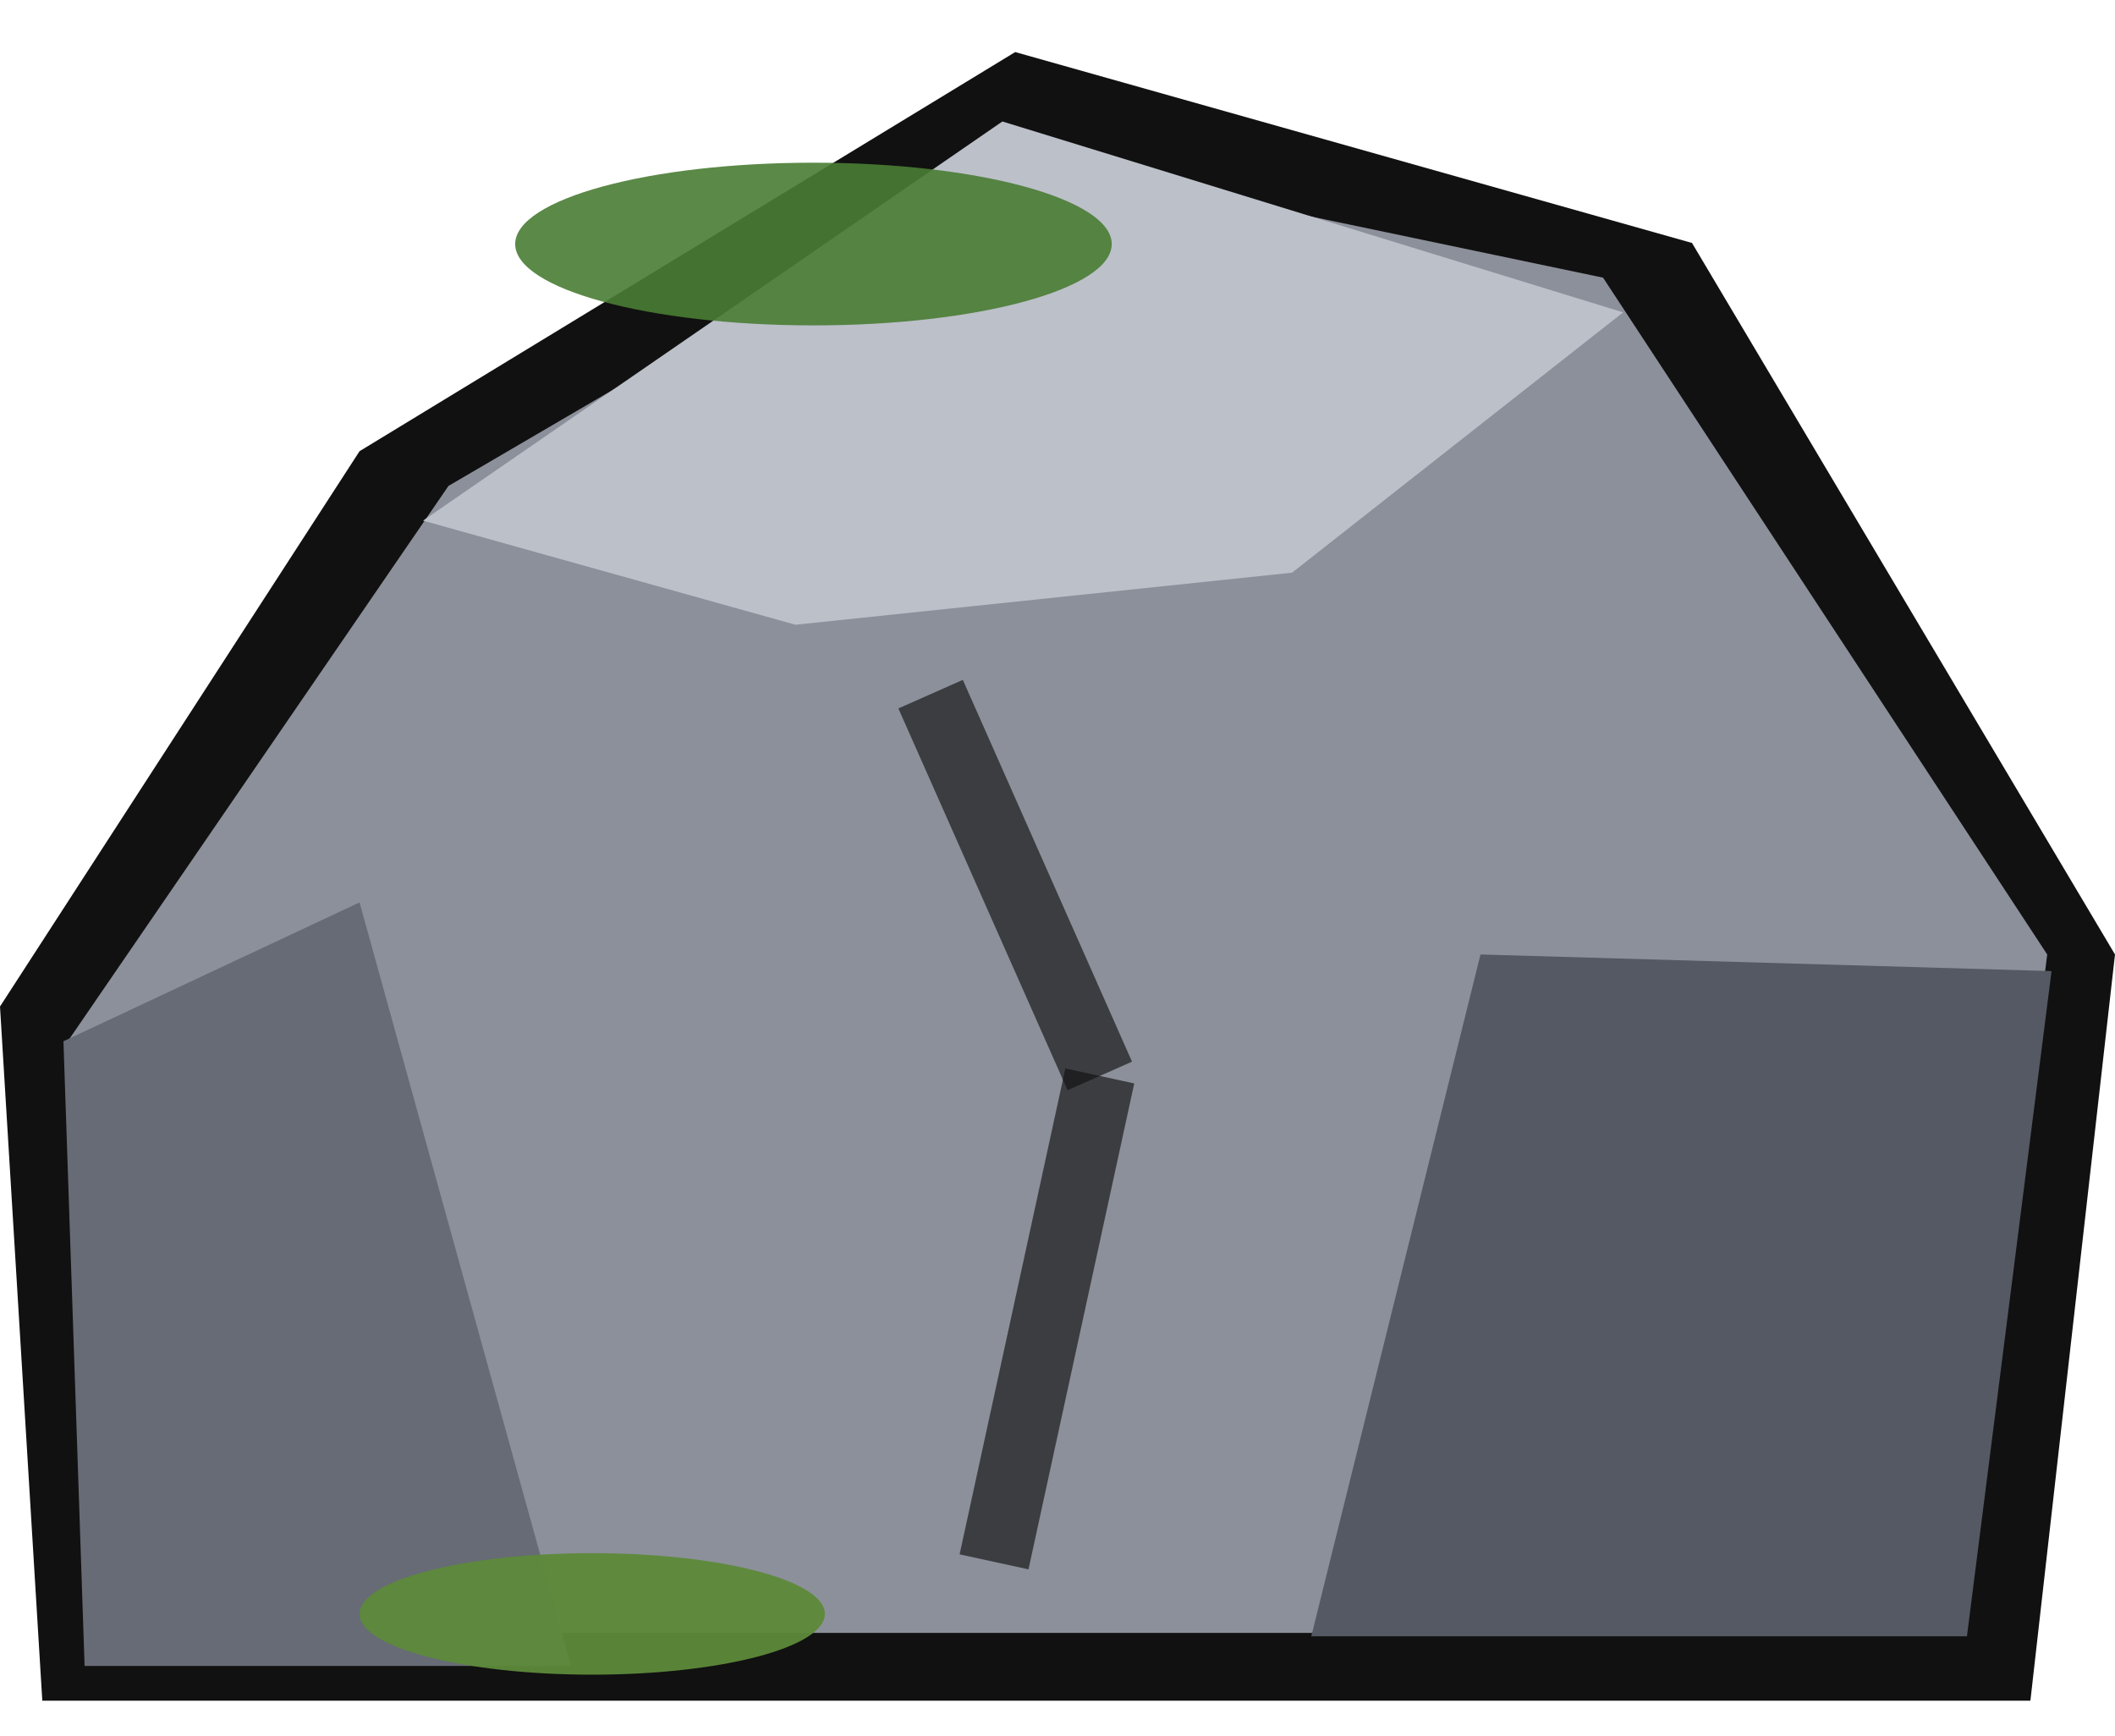
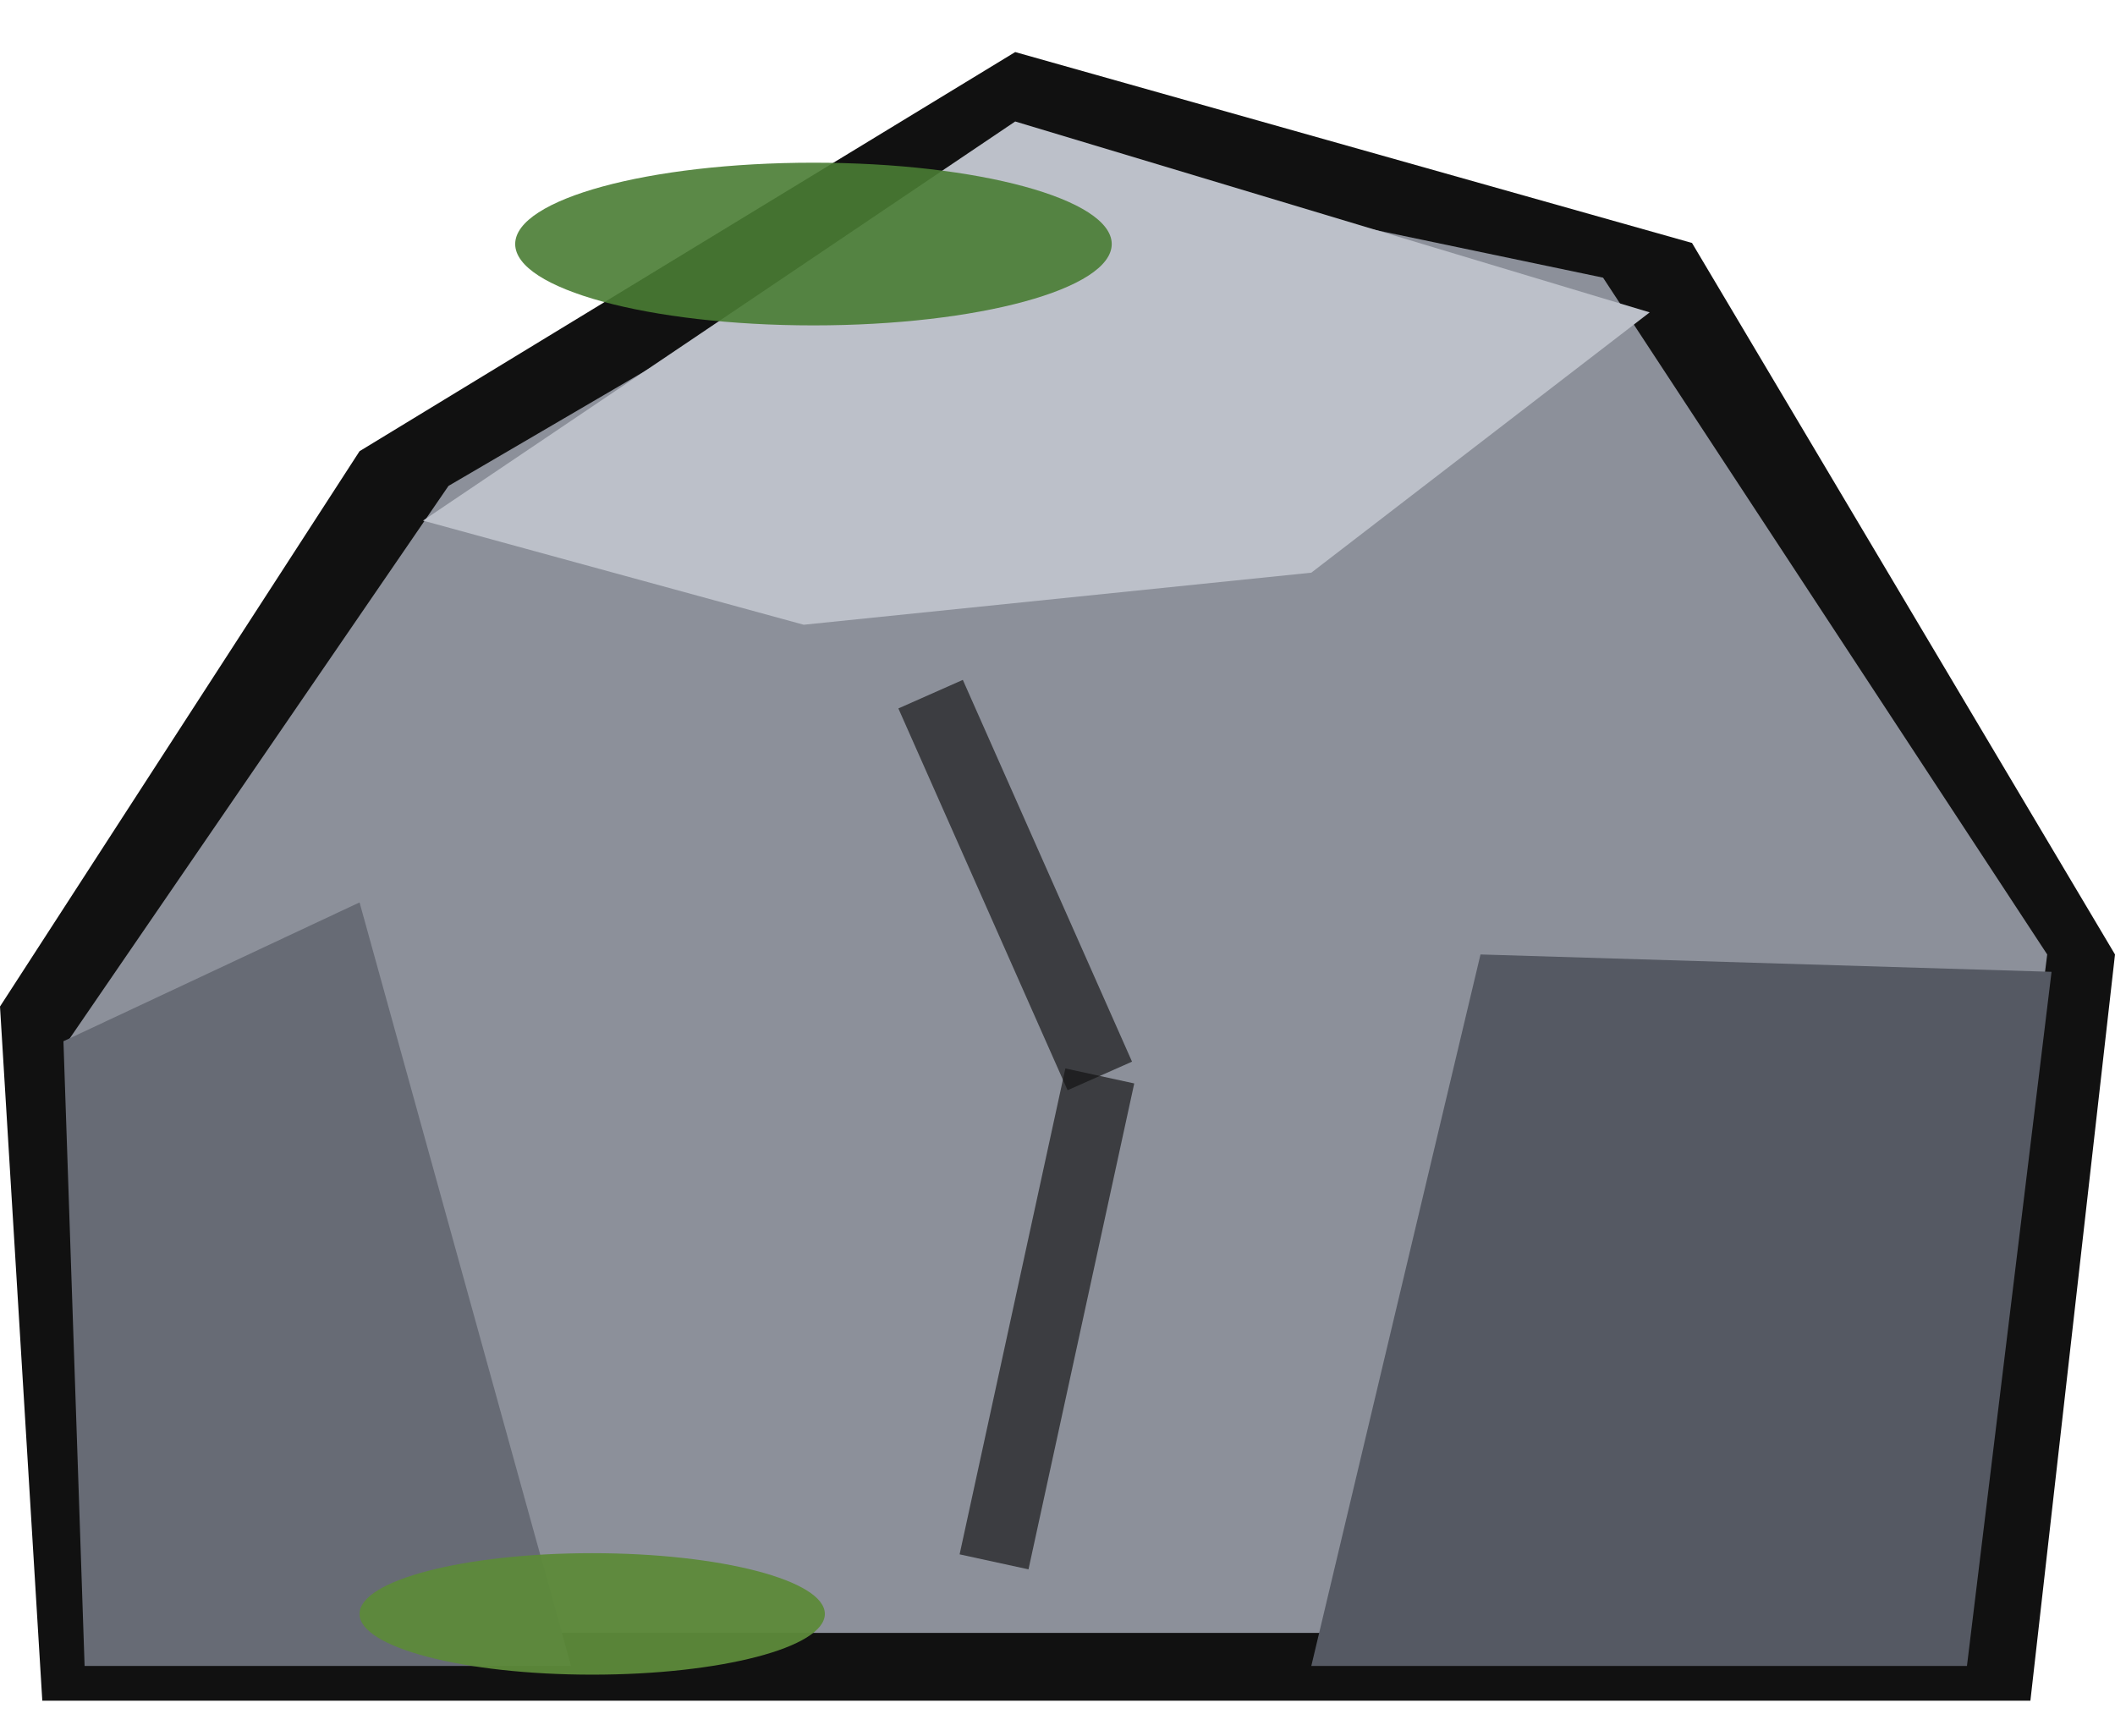
- <svg xmlns="http://www.w3.org/2000/svg" width="78" height="64" viewBox="0 0 78 64" version="1.1" id="svg7">
-   <defs id="defs7" />
-   <polygon points="1.56,62.72 0,37.12 13.26,16.64 37.44,1.92 62.4,8.96 78,35.2 74.88,62.72" fill="#111111" id="polygon1" />
-   <polygon points="4.06,60.22 2.5,38.4 16.54,17.92 37.44,5.7 59.12,10.24 75.5,35.2 72.38,60.22" fill="#8c909a" id="polygon2" />
-   <polygon points="37.44,4.48 60.84,11.52 48.36,21.12 29.64,23.04 15.6,19.2 " fill="#bcc0c9" id="polygon3" transform="matrix(0.9783583,0,0,1,0.3376107,0)" />
-   <polygon points="3.12,61.44 2.34,38.4 13.26,33.28 21.06,61.44" fill="#676b75" id="polygon4" />
-   <polygon points="72.54,61.44 48.36,61.44 54.6,35.2 75.66,35.84 " fill="#555963" id="polygon5" transform="matrix(1,0,0,0.9582779,0,1.468617)" />
-   <line x1="34.32" y1="25.6" x2="40.56" y2="39.68" fill="none" stroke="#111111" stroke-width="2.6" stroke-opacity="0.65" id="line5" />
-   <line x1="40.56" y1="39.68" x2="36.66" y2="57.6" fill="none" stroke="#111111" stroke-width="2.6" stroke-opacity="0.65" id="line6" />
-   <ellipse cx="21.84" cy="59.52" rx="8.58" ry="2.24" fill="#5d8a3a" fill-opacity="0.95" id="ellipse6" />
-   <ellipse cx="30" cy="9" rx="11" ry="3" fill="#4a7d33" fill-opacity="0.9" id="ellipse7" />
+ <svg xmlns="http://www.w3.org/2000/svg" width="78" height="64" viewBox="0 0 78 64">
+   <polygon points="1.56,62.72 0,37.12 13.26,16.64 37.44,1.92 62.4,8.96 78,35.2 74.88,62.72" fill="#111111" />
+   <polygon points="4.06,60.22 2.5,38.4 16.54,17.92 37.44,5.7 59.12,10.24 75.5,35.2 72.38,60.22" fill="#8c909a" />
+   <polygon points="15.6,19.2 37.44,4.48 60.84,11.52 48.36,21.12 29.64,23.04" fill="#bcc0c9" />
+   <polygon points="3.12,61.44 2.34,38.4 13.26,33.28 21.06,61.44" fill="#676b75" />
+   <polygon points="48.36,61.44 54.6,35.2 75.66,35.84 72.54,61.44" fill="#555963" />
+   <line x1="34.32" y1="25.6" x2="40.56" y2="39.68" fill="none" stroke="#111111" stroke-width="2.6" stroke-opacity="0.65" />
+   <line x1="40.56" y1="39.68" x2="36.66" y2="57.6" fill="none" stroke="#111111" stroke-width="2.6" stroke-opacity="0.65" />
+   <ellipse cx="21.84" cy="59.52" rx="8.58" ry="2.24" fill="#5d8a3a" fill-opacity="0.95" />
+   <ellipse cx="30" cy="9" rx="11" ry="3" fill="#4a7d33" fill-opacity="0.9" />
</svg>
